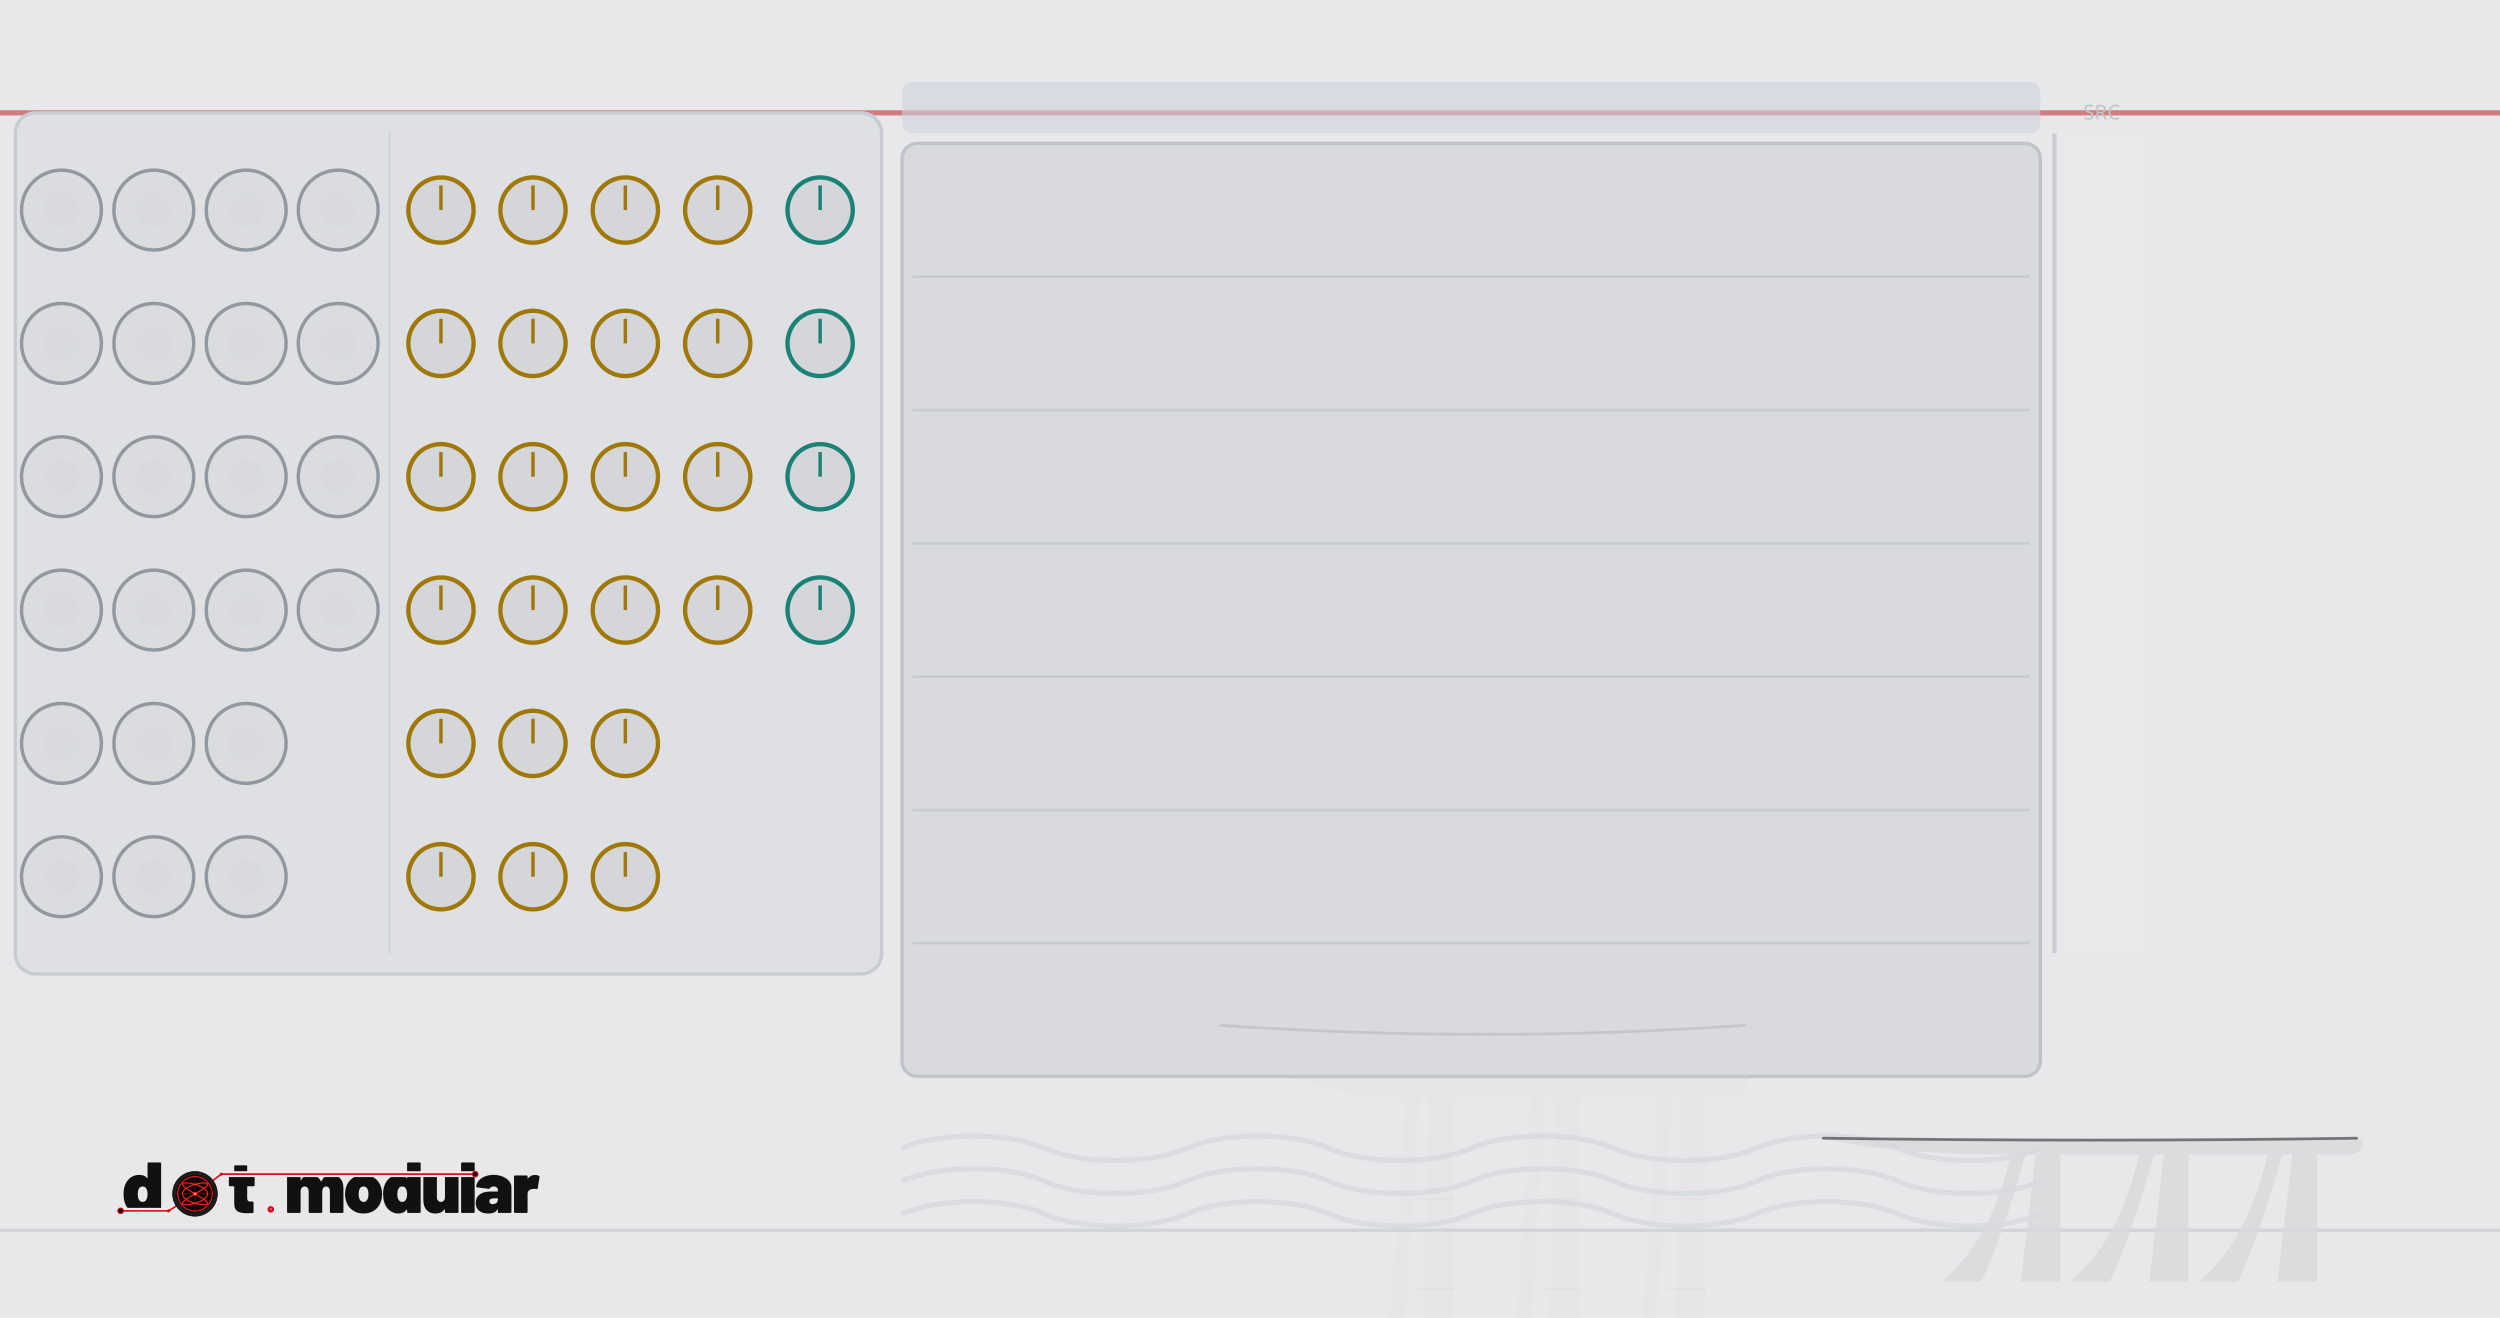
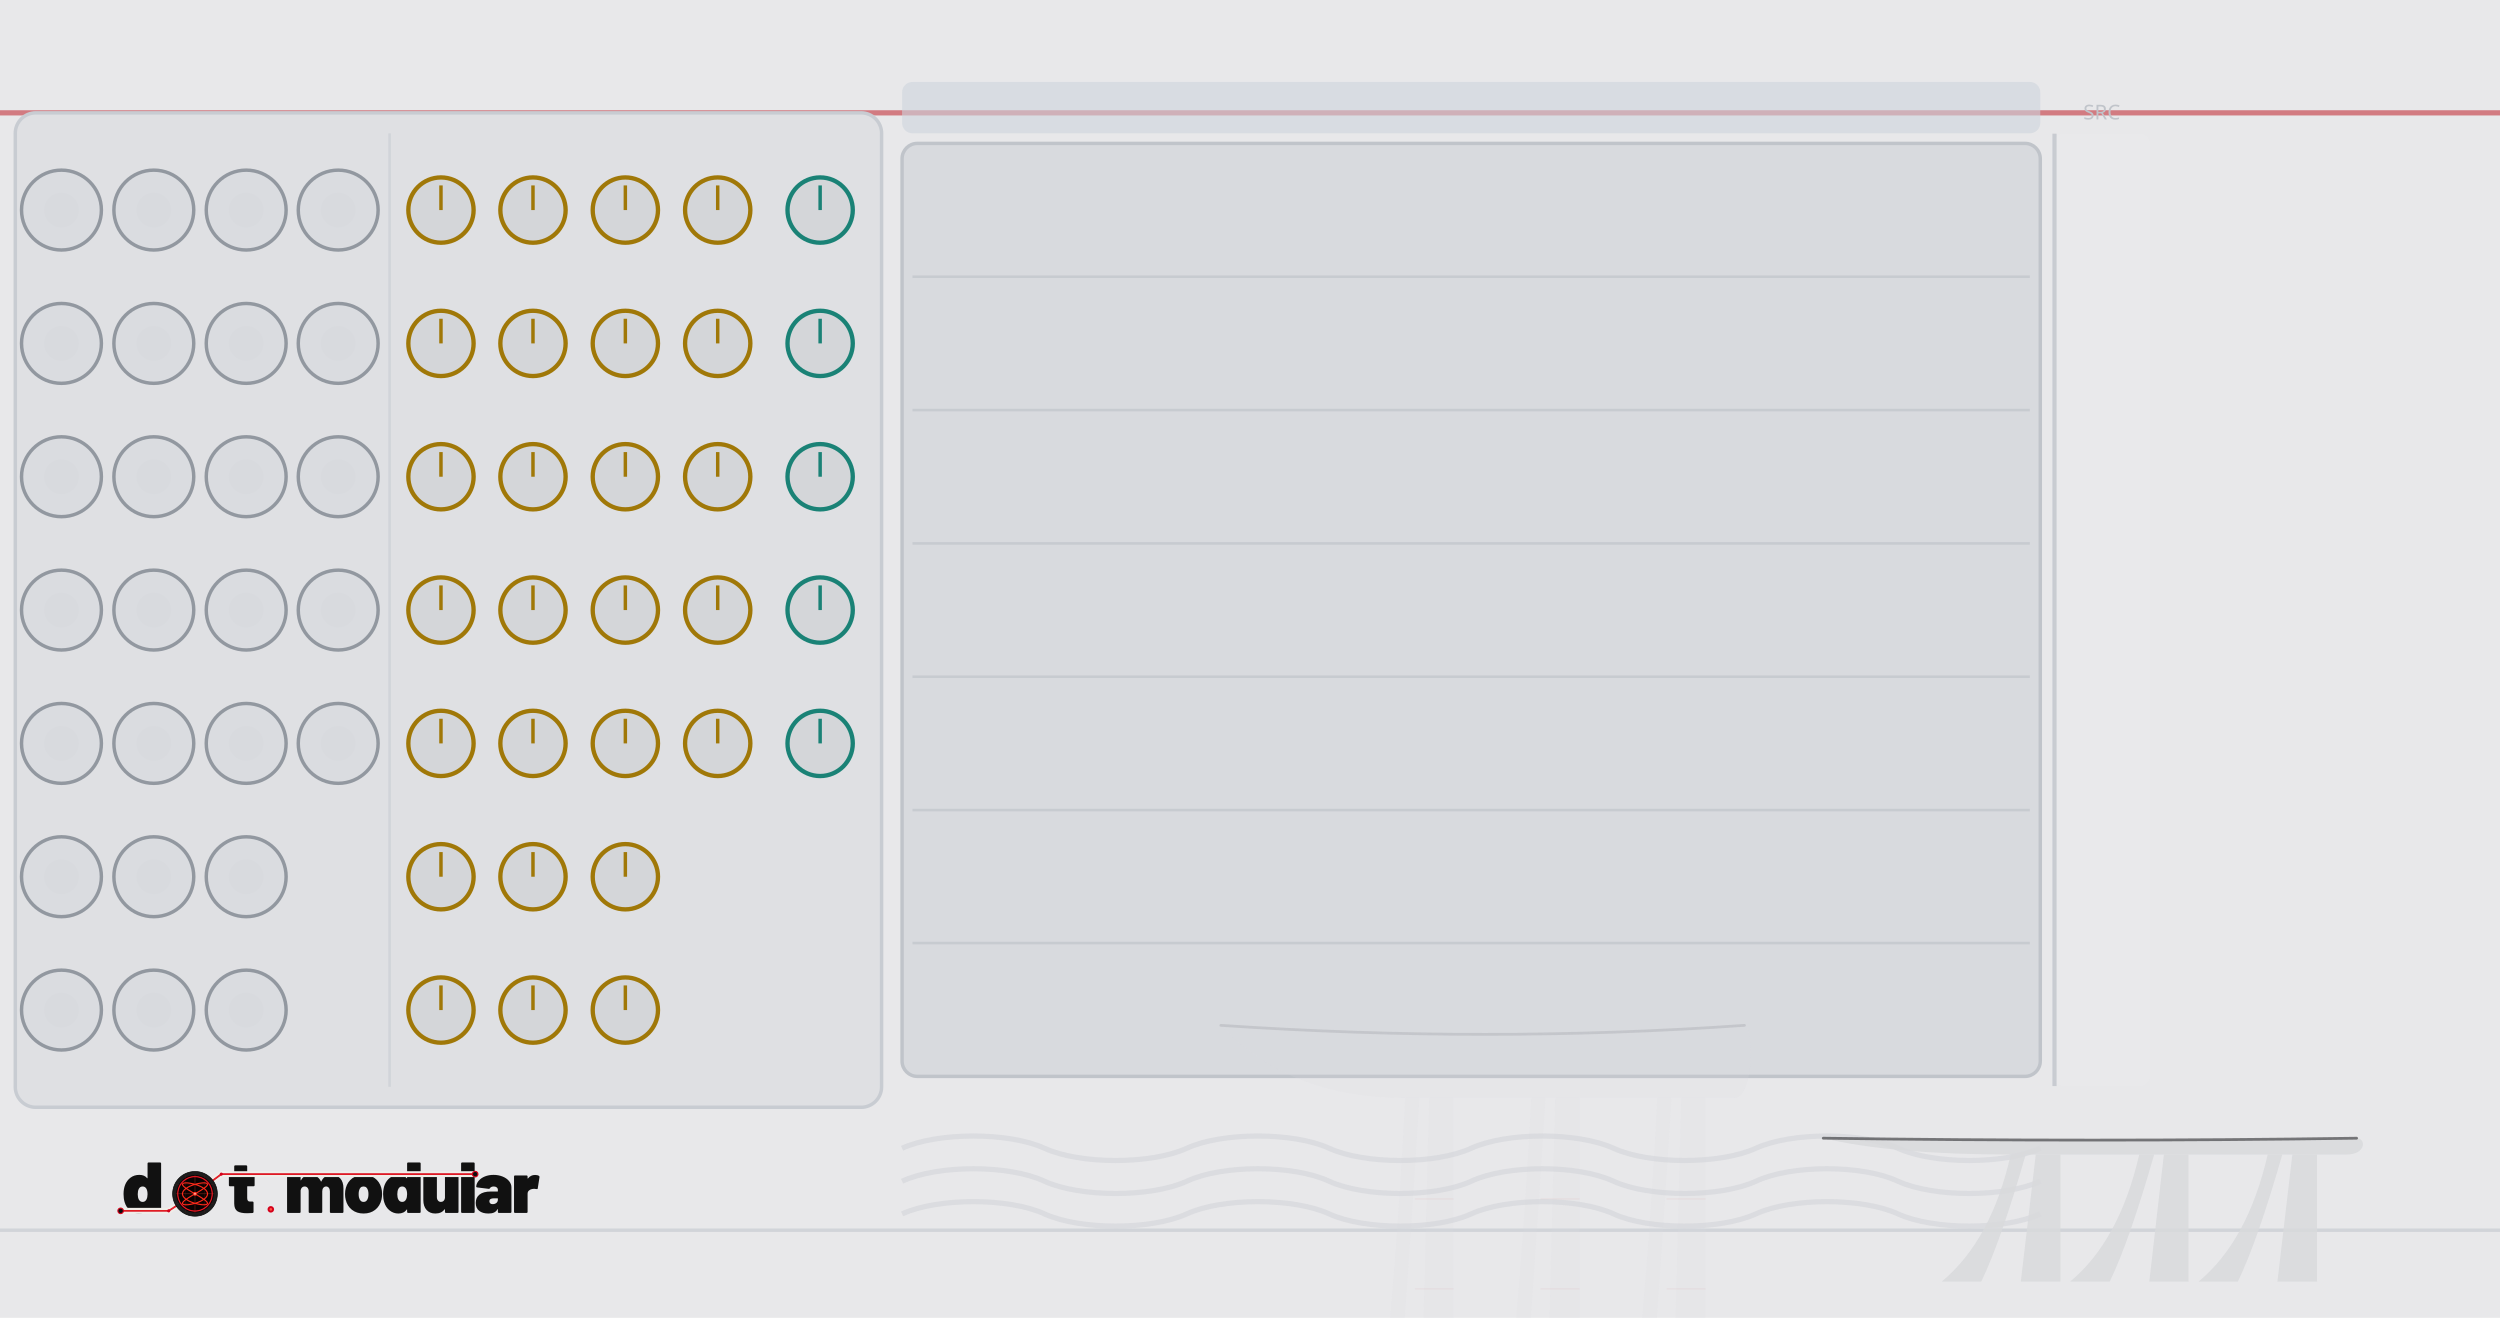
<svg xmlns="http://www.w3.org/2000/svg" width="720.0" height="379.43" viewBox="0 0 720.0 379.43">
  <g>
    <rect width="720.0" height="379.43" fill="#e8e8ea" />
    <line x1="0" y1="32.5" x2="720.0" y2="32.5" stroke="#c0202a" stroke-width="1.5" opacity="0.55" />
    <line x1="0" y1="354.3" x2="720.0" y2="354.3" stroke="#c8ccd2" stroke-width="1" opacity="0.7" />
    <rect x="259.8" y="23.6" width="327.8" height="14.8" rx="3.0" fill="#cdd4dc" opacity="0.6" />
    <rect x="259.8" y="41.3" width="327.8" height="268.7" rx="4.4" fill="#d8dade" stroke="#c0c4ca" stroke-width="1" />
    <path d="M 385.1 478.0 Q 399.1 425.8 404.7 316.2 L 408.8 316.2 Q 401.9 425.8 396.3 478.0 Z" fill="#d8d9dc" fill-opacity="0.16" />
    <path d="M 421.4 478.0 Q 435.4 425.8 441.0 316.2 L 445.1 316.2 Q 438.2 425.8 432.6 478.0 Z" fill="#d8d9dc" fill-opacity="0.16" />
    <path d="M 457.7 478.0 Q 471.7 425.8 477.3 316.2 L 481.4 316.2 Q 474.5 425.8 468.9 478.0 Z" fill="#d8d9dc" fill-opacity="0.16" />
    <polygon points="407.5,478.0 411.6,316.2 418.6,316.2 418.6,478.0" fill="#d8d9dc" fill-opacity="0.16" />
    <polygon points="443.7,478.0 447.9,316.2 454.9,316.2 454.9,478.0" fill="#d8d9dc" fill-opacity="0.16" />
    <polygon points="480.0,478.0 484.2,316.2 491.2,316.2 491.2,478.0" fill="#d8d9dc" fill-opacity="0.16" />
    <line x1="407.5" y1="345.3" x2="418.6" y2="345.3" stroke="#c0202a" stroke-width="0.4" stroke-opacity="0.048" />
    <line x1="407.5" y1="371.2" x2="418.6" y2="371.2" stroke="#c0202a" stroke-width="0.4" stroke-opacity="0.048" />
    <line x1="407.5" y1="397.1" x2="418.6" y2="397.1" stroke="#c0202a" stroke-width="0.4" stroke-opacity="0.048" />
    <line x1="407.5" y1="423.0" x2="418.6" y2="423.0" stroke="#c0202a" stroke-width="0.4" stroke-opacity="0.048" />
    <line x1="407.5" y1="448.9" x2="418.6" y2="448.9" stroke="#c0202a" stroke-width="0.4" stroke-opacity="0.048" />
    <line x1="443.7" y1="345.3" x2="454.9" y2="345.3" stroke="#c0202a" stroke-width="0.4" stroke-opacity="0.048" />
    <line x1="443.7" y1="371.2" x2="454.9" y2="371.2" stroke="#c0202a" stroke-width="0.4" stroke-opacity="0.048" />
    <line x1="443.7" y1="397.1" x2="454.9" y2="397.1" stroke="#c0202a" stroke-width="0.4" stroke-opacity="0.048" />
    <line x1="443.7" y1="423.0" x2="454.9" y2="423.0" stroke="#c0202a" stroke-width="0.4" stroke-opacity="0.048" />
    <line x1="443.7" y1="448.9" x2="454.9" y2="448.9" stroke="#c0202a" stroke-width="0.4" stroke-opacity="0.048" />
    <line x1="480.0" y1="345.3" x2="491.2" y2="345.3" stroke="#c0202a" stroke-width="0.4" stroke-opacity="0.048" />
    <line x1="480.0" y1="371.2" x2="491.2" y2="371.2" stroke="#c0202a" stroke-width="0.4" stroke-opacity="0.048" />
    <line x1="480.0" y1="397.1" x2="491.2" y2="397.1" stroke="#c0202a" stroke-width="0.4" stroke-opacity="0.048" />
    <line x1="480.0" y1="423.0" x2="491.2" y2="423.0" stroke="#c0202a" stroke-width="0.4" stroke-opacity="0.048" />
    <line x1="480.0" y1="448.9" x2="491.2" y2="448.9" stroke="#c0202a" stroke-width="0.4" stroke-opacity="0.048" />
    <path d="M 351.6 295.3 Q 428.4 300.5 502.4 295.3 C 505.2 295.3 505.2 316.2 499.6 316.2 L 404.7 316.2 Q 371.2 316.2 351.6 295.3 Z" fill="#d8d9dc" fill-opacity="0.16" />
    <path d="M 351.6 295.3 Q 428.4 300.5 502.4 295.3" fill="none" stroke="#2a2a2e" stroke-width="0.8" stroke-opacity="0.112" stroke-linecap="round" />
    <line x1="365.6" y1="478.0" x2="346.0" y2="420.6" stroke="#2a2a2e" stroke-width="0.5" stroke-opacity="0.072" stroke-linecap="round" />
    <line x1="365.6" y1="478.0" x2="354.4" y2="404.9" stroke="#2a2a2e" stroke-width="0.5" stroke-opacity="0.072" stroke-linecap="round" />
    <line x1="365.6" y1="478.0" x2="365.6" y2="394.5" stroke="#2a2a2e" stroke-width="0.5" stroke-opacity="0.072" stroke-linecap="round" />
    <line x1="365.6" y1="478.0" x2="376.7" y2="410.1" stroke="#2a2a2e" stroke-width="0.5" stroke-opacity="0.072" stroke-linecap="round" />
    <line x1="365.6" y1="478.0" x2="385.1" y2="425.8" stroke="#2a2a2e" stroke-width="0.5" stroke-opacity="0.072" stroke-linecap="round" />
    <line x1="262.8" y1="79.7" x2="584.6" y2="79.7" stroke="#c0c4ca" stroke-width="0.75" opacity="0.7" />
    <line x1="262.8" y1="118.1" x2="584.6" y2="118.1" stroke="#c0c4ca" stroke-width="0.75" opacity="0.7" />
    <line x1="262.8" y1="156.5" x2="584.6" y2="156.5" stroke="#c0c4ca" stroke-width="0.75" opacity="0.7" />
    <line x1="262.8" y1="194.9" x2="584.6" y2="194.9" stroke="#c0c4ca" stroke-width="0.75" opacity="0.7" />
    <line x1="262.8" y1="233.3" x2="584.6" y2="233.3" stroke="#c0c4ca" stroke-width="0.75" opacity="0.7" />
    <line x1="262.8" y1="271.6" x2="584.6" y2="271.6" stroke="#c0c4ca" stroke-width="0.75" opacity="0.7" />
-     <rect x="591.5" y="38.5" width="27.7" height="235.9" rx="3.0" fill="#ffffff" fill-opacity="0.05" />
-     <line x1="591.7" y1="38.5" x2="591.7" y2="274.5" stroke="#c0c4ca" stroke-width="1.2" opacity="0.8" />
+     <rect x="591.5" y="38.5" width="27.7" height="274.3" rx="3.0" fill="#ffffff" fill-opacity="0.05" />
+     <line x1="591.7" y1="38.5" x2="591.7" y2="312.8" stroke="#c0c4ca" stroke-width="1.2" opacity="0.8" />
    <text x="605.3" y="34.4" font-family="sans-serif" font-size="5.9" fill="#c0c4ca" text-anchor="middle">SRC</text>
    <path d="M 259.8 330.7 C 270.1 326.0 290.6 326.0 300.8 330.7 C 311.1 335.4 331.5 335.4 341.8 330.7 C 352.0 326.0 372.5 326.0 382.8 330.7 C 393.0 335.4 413.5 335.4 423.7 330.7 C 434.0 326.0 454.4 326.0 464.7 330.7 C 474.9 335.4 495.4 335.4 505.7 330.7 C 515.9 326.0 536.4 326.0 546.6 330.7 C 556.9 335.4 577.4 335.4 587.6 330.7 " fill="none" stroke="#d2d4d8" stroke-width="1.5" stroke-opacity="0.6" />
    <path d="M 259.8 340.2 C 270.1 335.4 290.6 335.4 300.8 340.2 C 311.1 344.9 331.5 344.9 341.8 340.2 C 352.0 335.4 372.5 335.4 382.8 340.2 C 393.0 344.9 413.5 344.9 423.7 340.2 C 434.0 335.4 454.4 335.4 464.7 340.2 C 474.9 344.9 495.4 344.9 505.7 340.2 C 515.9 335.4 536.4 335.4 546.6 340.2 C 556.9 344.9 577.4 344.9 587.6 340.2 " fill="none" stroke="#d2d4d8" stroke-width="1.5" stroke-opacity="0.6" />
    <path d="M 259.8 349.6 C 270.1 344.9 290.6 344.9 300.8 349.6 C 311.1 354.3 331.5 354.3 341.8 349.6 C 352.0 344.9 372.5 344.9 382.8 349.6 C 393.0 354.3 413.5 354.3 423.7 349.6 C 434.0 344.9 454.4 344.9 464.7 349.6 C 474.9 354.3 495.4 354.3 505.7 349.6 C 515.9 344.9 536.4 344.9 546.6 349.6 C 556.9 354.3 577.4 354.3 587.6 349.6 " fill="none" stroke="#d2d4d8" stroke-width="1.5" stroke-opacity="0.6" />
    <path d="M 559.2 369.1 Q 573.5 357.3 579.1 332.5 L 583.4 332.5 Q 576.3 357.3 570.6 369.1 Z" fill="#d8d9dc" fill-opacity="0.85" />
    <path d="M 596.2 369.1 Q 610.4 357.3 616.1 332.5 L 620.4 332.5 Q 613.3 357.3 607.6 369.1 Z" fill="#d8d9dc" fill-opacity="0.85" />
    <path d="M 633.2 369.1 Q 647.4 357.3 653.1 332.5 L 657.3 332.5 Q 650.2 357.3 644.5 369.1 Z" fill="#d8d9dc" fill-opacity="0.85" />
    <polygon points="582.0,369.1 586.3,332.5 593.4,332.5 593.4,369.1" fill="#d8d9dc" fill-opacity="0.85" />
    <polygon points="619.0,369.1 623.2,332.5 630.3,332.5 630.3,369.1" fill="#d8d9dc" fill-opacity="0.85" />
    <polygon points="655.9,369.1 660.2,332.5 667.3,332.5 667.3,369.1" fill="#d8d9dc" fill-opacity="0.85" />
    <path d="M 525.1 327.8 Q 603.3 328.9 678.7 327.8 C 681.5 327.8 681.5 332.5 675.8 332.5 L 579.1 332.5 Q 545.0 332.5 525.1 327.8 Z" fill="#d8d9dc" fill-opacity="0.85" />
    <path d="M 525.1 327.8 Q 603.3 328.9 678.7 327.8" fill="none" stroke="#2a2a2e" stroke-width="0.8" stroke-opacity="0.595" stroke-linecap="round" />
-     <rect x="4.4" y="32.5" width="249.5" height="248.0" rx="5.9" fill="#dfe0e3" stroke="#c8ccd2" stroke-width="1" />
-     <line x1="112.2" y1="38.4" x2="112.2" y2="274.6" stroke="#c8ccd2" stroke-width="0.75" opacity="0.6" />
+     <rect x="4.4" y="32.5" width="249.5" height="286.4" rx="5.9" fill="#dfe0e3" stroke="#c8ccd2" stroke-width="1" />
+     <line x1="112.2" y1="38.4" x2="112.2" y2="313.0" stroke="#c8ccd2" stroke-width="0.75" opacity="0.6" />
  </g>
  <g>
    <g transform="translate(32.48,333.66) scale(0.18877) translate(-26.00,-65.00)">
      <g transform="translate(40.00,148.00) scale(0.11,-0.11)">
        <path d="M370 700H528Q535 700 539.0 696.0Q543 692 543 685V15Q543 8 539.0 4.0Q535 0 528 0H370Q363 0 359.0 4.0Q355 8 355 15V45Q355 48 353.0 49.0Q351 50 349 47Q312 -8 233 -8Q166 -8 112.5 34.5Q59 77 37 150Q22 200 22 262Q22 334 44 390Q68 451 119.0 489.5Q170 528 241 528Q314 528 349 482Q351 480 353.0 480.5Q355 481 355 484V685Q355 692 359.0 696.0Q363 700 370 700ZM355 259Q355 307 339 336Q321 367 287 367Q251 367 234 334Q219 306 219 259Q219 214 234 186Q252 153 287 153Q322 153 340 187Q355 216 355 259Z" fill="#111111" />
      </g>
      <g transform="translate(201.37,148.00) scale(0.11,-0.11)">
        <path d="M358 370H275Q270 370 270 365V208Q270 158 306 158H343Q350 158 354.0 154.0Q358 150 358 143V15Q358 1 343 -1Q304 -4 268 -4Q177 -4 134.0 24.0Q91 52 90 130V365Q90 370 85 370H31Q24 370 20.0 374.0Q16 378 16 385V505Q16 512 20.0 516.0Q24 520 31 520H85Q90 520 90 525V645Q90 652 94.0 656.0Q98 660 105 660H255Q262 660 266.0 656.0Q270 652 270 645V525Q270 520 275 520H358Q365 520 369.0 516.0Q373 512 373 505V385Q373 378 369.0 374.0Q365 370 358 370Z" fill="#111111" />
      </g>
      <g transform="translate(288.27,148.00) scale(0.11,-0.11)">
        <path d="M815 341V15Q815 8 811.0 4.0Q807 0 800 0H642Q635 0 631.0 4.0Q627 8 627 15V300Q627 330 612.5 348.5Q598 367 575 367Q551 367 536.0 348.5Q521 330 521 300V15Q521 8 517.0 4.0Q513 0 506 0H348Q341 0 337.0 4.0Q333 8 333 15V300Q333 330 317.5 348.5Q302 367 277 367Q255 367 240.5 353.5Q226 340 222 317Q221 315 221 311V15Q221 8 217.0 4.0Q213 0 206 0H48Q41 0 37.0 4.0Q33 8 33 15V505Q33 512 37.0 516.0Q41 520 48 520H206Q213 520 217.0 516.0Q221 512 221 505V455Q221 451 223.0 451.0Q225 451 227 454Q265 528 355 528Q406 528 444.5 504.5Q483 481 503 437Q506 432 509 438Q529 483 564.5 505.5Q600 528 648 528Q727 528 771.0 479.0Q815 430 815 341Z" fill="#111111" />
      </g>
      <g transform="translate(377.92,148.00) scale(0.11,-0.11)">
        <path d="M32 181Q22 217 22 261Q22 310 34 350Q58 433 122.5 480.5Q187 528 280 528Q373 528 436.5 480.5Q500 433 524 352Q536 310 536 263Q536 225 528 187Q507 97 441.5 44.5Q376 -8 279 -8Q184 -8 118.5 43.0Q53 94 32 181ZM343 217Q347 236 347 262Q347 285 342 308Q327 367 279 367Q229 367 216 308Q211 291 211 262Q211 236 215 217Q230 153 279 153Q305 153 321.0 170.5Q337 188 343 217Z" fill="#111111" />
      </g>
      <g transform="translate(436.00,148.00) scale(0.11,-0.11)">
        <path d="M370 700H528Q535 700 539.0 696.0Q543 692 543 685V15Q543 8 539.0 4.0Q535 0 528 0H370Q363 0 359.0 4.0Q355 8 355 15V45Q355 48 353.0 49.0Q351 50 349 47Q312 -8 233 -8Q166 -8 112.5 34.5Q59 77 37 150Q22 200 22 262Q22 334 44 390Q68 451 119.0 489.5Q170 528 241 528Q314 528 349 482Q351 480 353.0 480.5Q355 481 355 484V685Q355 692 359.0 696.0Q363 700 370 700ZM355 259Q355 307 339 336Q321 367 287 367Q251 367 234 334Q219 306 219 259Q219 214 234 186Q252 153 287 153Q322 153 340 187Q355 216 355 259Z" fill="#111111" />
      </g>
      <g transform="translate(496.39,148.00) scale(0.11,-0.11)">
        <path d="M346 520H504Q511 520 515.0 516.0Q519 512 519 505V15Q519 8 515.0 4.0Q511 0 504 0H346Q339 0 335.0 4.0Q331 8 331 15V48Q331 51 329.0 52.0Q327 53 325 50Q284 -8 197 -8Q121 -8 76.0 41.5Q31 91 31 179V505Q31 512 35.0 516.0Q39 520 46 520H204Q211 520 215.0 516.0Q219 512 219 505V220Q219 190 234.5 171.5Q250 153 275 153Q297 153 311.5 166.5Q326 180 330 203Q331 205 331 209V505Q331 512 335.0 516.0Q339 520 346 520Z" fill="#111111" />
      </g>
      <g transform="translate(553.81,148.00) scale(0.11,-0.11)">
        <path d="M33 15V685Q33 692 37.0 696.0Q41 700 48 700H206Q213 700 217.0 696.0Q221 692 221 685V15Q221 8 217.0 4.0Q213 0 206 0H48Q41 0 37.0 4.0Q33 8 33 15Z" fill="#111111" />
      </g>
      <g transform="translate(578.45,148.00) scale(0.11,-0.11)">
        <path d="M507 355V15Q507 8 503.0 4.0Q499 0 492 0H334Q327 0 323.0 4.0Q319 8 319 15V50Q319 54 317.5 54.5Q316 55 314 52Q297 21 267.0 6.5Q237 -8 188 -8Q106 -8 59.0 29.5Q12 67 12 139Q12 215 65.5 256.0Q119 297 221 297H314Q319 297 319 302V320Q319 341 303.5 354.0Q288 367 262 367Q244 367 230.0 361.0Q216 355 210 345Q206 338 202.5 335.5Q199 333 193 334L32 354Q18 356 18 366Q22 411 54.0 448.0Q86 485 139.5 506.5Q193 528 259 528Q327 528 384.0 505.0Q441 482 474.0 442.0Q507 402 507 355ZM319 185V198Q319 203 314 203H264Q201 203 201 162Q201 144 212.5 133.0Q224 122 246 122Q278 122 298.5 139.0Q319 156 319 185Z" fill="#111111" />
      </g>
      <g transform="translate(634.55,148.00) scale(0.11,-0.11)">
        <path d="M379 514Q388 509 386 495L362 341Q361 333 356.5 331.0Q352 329 344 331Q326 335 312 335Q297 335 284 332Q258 327 239.5 310.5Q221 294 221 266V15Q221 8 217.0 4.0Q213 0 206 0H48Q41 0 37.0 4.0Q33 8 33 15V505Q33 512 37.0 516.0Q41 520 48 520H206Q213 520 217.0 516.0Q221 512 221 505V481Q221 478 223.0 477.0Q225 476 226 478Q264 527 325 527Q359 527 379 514Z" fill="#111111" />
      </g>
      <path d="M 38.0,144.8 L 111.3,144.8 L 151.4,118.8 L 191.6,88.8 L 578.9,88.8" fill="none" stroke="#f0ede8" stroke-width="9.0" stroke-linecap="round" stroke-linejoin="round" />
      <path d="M 38.0,144.8 L 111.3,144.8 L 151.4,118.8 L 191.6,88.8 L 578.9,88.8" fill="none" stroke="#d4001a" stroke-width="2.60" stroke-linecap="round" stroke-linejoin="round" />
      <path d="M 38.0,144.8 L 111.3,144.8 L 151.4,118.8 L 191.6,88.8 L 578.9,88.8" fill="none" stroke="#ff5533" stroke-width="0.88" stroke-linecap="round" stroke-linejoin="round" opacity="0.7" />
      <circle cx="38.0" cy="144.8" r="4.2" fill="#0d0d0d" stroke="#d4001a" stroke-width="1.76" />
      <circle cx="578.9" cy="88.8" r="4.2" fill="#0d0d0d" stroke="#d4001a" stroke-width="1.76" />
      <circle cx="111.3" cy="144.8" r="2.4" fill="#d4001a" />
      <circle cx="191.6" cy="88.8" r="2.4" fill="#d4001a" />
      <g transform="translate(151.430,118.850)">
        <circle r="34.100" fill="#1c1c1c" stroke="#000000" stroke-width="1.023" />
        <circle r="28.644" fill="#0a0202" />
        <g stroke="#a83020" stroke-width="0.682" opacity="0.9">
          <line x1="-28.644" y1="0" x2="28.644" y2="0" />
          <line x1="0" y1="-28.644" x2="0" y2="28.644" />
        </g>
        <g stroke="#7a2018" stroke-width="0.443" opacity="0.6">
          <line x1="-28.644" y1="-14.322" x2="28.644" y2="-14.322" />
          <line x1="-14.322" y1="-28.644" x2="-14.322" y2="28.644" />
          <line x1="-28.644" y1="14.322" x2="28.644" y2="14.322" />
          <line x1="14.322" y1="-28.644" x2="14.322" y2="28.644" />
        </g>
        <path d="M 19.10,0.00 L 19.01,1.05 L 18.76,2.09 L 18.34,3.13 L 17.76,4.16 L 17.01,5.16 L 16.12,6.15 L 15.09,7.11 L 13.92,8.05 L 12.63,8.95 L 11.22,9.82 L 9.72,10.65 L 8.13,11.44 L 6.47,12.18 L 4.75,12.87 L 2.99,13.52 L 1.20,14.11 L -0.60,14.64 L -2.39,15.12 L -4.17,15.54 L -5.90,15.89 L -7.58,16.18 L -9.20,16.41 L -10.73,16.58 L -12.17,16.68 L -13.50,16.71 L -14.71,16.68 L -15.79,16.58 L -16.73,16.41 L -17.53,16.18 L -18.16,15.89 L -18.64,15.54 L -18.95,15.12 L -19.09,14.64 L -19.06,14.11 L -18.86,13.52 L -18.50,12.87 L -17.97,12.18 L -17.28,11.44 L -16.44,10.65 L -15.45,9.82 L -14.32,8.95 L -13.07,8.05 L -11.70,7.11 L -10.23,6.15 L -8.67,5.16 L -7.03,4.16 L -5.33,3.13 L -3.58,2.09 L -1.80,1.05 L -0.00,0.00 L 1.80,-1.05 L 3.58,-2.09 L 5.33,-3.13 L 7.03,-4.16 L 8.67,-5.16 L 10.23,-6.15 L 11.70,-7.11 L 13.07,-8.05 L 14.32,-8.95 L 15.45,-9.82 L 16.44,-10.65 L 17.28,-11.44 L 17.97,-12.18 L 18.50,-12.87 L 18.86,-13.52 L 19.06,-14.11 L 19.09,-14.64 L 18.95,-15.12 L 18.64,-15.54 L 18.16,-15.89 L 17.53,-16.18 L 16.73,-16.41 L 15.79,-16.58 L 14.71,-16.68 L 13.50,-16.71 L 12.17,-16.68 L 10.73,-16.58 L 9.20,-16.41 L 7.58,-16.18 L 5.90,-15.89 L 4.17,-15.54 L 2.39,-15.12 L 0.60,-14.64 L -1.20,-14.11 L -2.99,-13.52 L -4.75,-12.87 L -6.47,-12.18 L -8.13,-11.44 L -9.72,-10.65 L -11.22,-9.82 L -12.63,-8.95 L -13.92,-8.05 L -15.09,-7.11 L -16.12,-6.15 L -17.01,-5.16 L -17.76,-4.16 L -18.34,-3.13 L -18.76,-2.09 L -19.01,-1.05 L -19.10,-0.00 L -19.01,1.05 L -18.76,2.09 L -18.34,3.13 L -17.76,4.16 L -17.01,5.16 L -16.12,6.15 L -15.09,7.11 L -13.92,8.05 L -12.63,8.95 L -11.22,9.82 L -9.72,10.65 L -8.13,11.44 L -6.47,12.18 L -4.75,12.87 L -2.99,13.52 L -1.20,14.11 L 0.60,14.64 L 2.39,15.12 L 4.17,15.54 L 5.90,15.89 L 7.58,16.18 L 9.20,16.41 L 10.73,16.58 L 12.17,16.68 L 13.50,16.71 L 14.71,16.68 L 15.79,16.58 L 16.73,16.41 L 17.53,16.18 L 18.16,15.89 L 18.64,15.54 L 18.95,15.12 L 19.09,14.64 L 19.06,14.11 L 18.86,13.52 L 18.50,12.87 L 17.97,12.18 L 17.28,11.44 L 16.44,10.65 L 15.45,9.82 L 14.32,8.95 L 13.07,8.05 L 11.70,7.11 L 10.23,6.15 L 8.67,5.16 L 7.03,4.16 L 5.33,3.13 L 3.58,2.09 L 1.80,1.05 L 0.00,0.00 L -1.80,-1.05 L -3.58,-2.09 L -5.33,-3.13 L -7.03,-4.16 L -8.67,-5.16 L -10.23,-6.15 L -11.70,-7.11 L -13.07,-8.05 L -14.32,-8.95 L -15.45,-9.82 L -16.44,-10.65 L -17.28,-11.44 L -17.97,-12.18 L -18.50,-12.87 L -18.86,-13.52 L -19.06,-14.11 L -19.09,-14.64 L -18.95,-15.12 L -18.64,-15.54 L -18.16,-15.89 L -17.53,-16.18 L -16.73,-16.41 L -15.79,-16.58 L -14.71,-16.68 L -13.50,-16.71 L -12.17,-16.68 L -10.73,-16.58 L -9.20,-16.41 L -7.58,-16.18 L -5.90,-15.89 L -4.17,-15.54 L -2.39,-15.12 L -0.60,-14.64 L 1.20,-14.11 L 2.99,-13.52 L 4.75,-12.87 L 6.47,-12.18 L 8.13,-11.44 L 9.72,-10.65 L 11.22,-9.82 L 12.63,-8.95 L 13.92,-8.05 L 15.09,-7.11 L 16.12,-6.15 L 17.01,-5.16 L 17.76,-4.16 L 18.34,-3.13 L 18.76,-2.09 L 19.01,-1.05 L 19.10,-0.00 Z" fill="none" stroke="#ff2a1a" stroke-width="1.705" stroke-linejoin="round" />
        <circle r="26.257" fill="none" stroke="#d4001a" stroke-width="1.876" />
        <circle r="26.257" fill="none" stroke="#ff5533" stroke-width="0.614" opacity="0.7" />
        <circle r="2.899" fill="#ff3322" />
        <circle r="1.364" fill="#ffccbb" />
      </g>
      <circle cx="267.1" cy="142.5" r="5.0" fill="#d4001a" />
      <circle cx="267.1" cy="142.5" r="2.0" fill="#ff5544" />
    </g>
  </g>
  <g>
    <circle cx="17.7" cy="60.5" r="11.5" fill="#dadce0" stroke="#9298a0" stroke-width="1" />
    <circle cx="17.7" cy="60.5" r="5.0" fill="#d8dade" />
    <circle cx="44.3" cy="60.5" r="11.5" fill="#dadce0" stroke="#9298a0" stroke-width="1" />
    <circle cx="44.3" cy="60.5" r="5.0" fill="#d8dade" />
    <circle cx="70.9" cy="60.5" r="11.5" fill="#dadce0" stroke="#9298a0" stroke-width="1" />
    <circle cx="70.9" cy="60.5" r="5.0" fill="#d8dade" />
    <circle cx="97.4" cy="60.5" r="11.5" fill="#dadce0" stroke="#9298a0" stroke-width="1" />
    <circle cx="97.4" cy="60.5" r="5.0" fill="#d8dade" />
    <circle cx="127.0" cy="60.5" r="9.4" fill="#d4d6d9" stroke="#a07808" stroke-width="1.25" />
    <line x1="127.0" y1="60.5" x2="127.0" y2="53.4" stroke="#a07808" stroke-width="1" />
    <circle cx="153.5" cy="60.5" r="9.4" fill="#d4d6d9" stroke="#a07808" stroke-width="1.25" />
    <line x1="153.5" y1="60.5" x2="153.5" y2="53.4" stroke="#a07808" stroke-width="1" />
    <circle cx="180.1" cy="60.5" r="9.4" fill="#d4d6d9" stroke="#a07808" stroke-width="1.25" />
    <line x1="180.1" y1="60.5" x2="180.1" y2="53.4" stroke="#a07808" stroke-width="1" />
    <circle cx="206.7" cy="60.5" r="9.4" fill="#d4d6d9" stroke="#a07808" stroke-width="1.25" />
    <line x1="206.7" y1="60.5" x2="206.7" y2="53.4" stroke="#a07808" stroke-width="1" />
    <circle cx="236.2" cy="60.5" r="9.4" fill="#d4d6d9" stroke="#1a8276" stroke-width="1.25" />
    <line x1="236.2" y1="60.5" x2="236.2" y2="53.4" stroke="#1a8276" stroke-width="1" />
    <circle cx="17.7" cy="98.9" r="11.5" fill="#dadce0" stroke="#9298a0" stroke-width="1" />
    <circle cx="17.7" cy="98.9" r="5.0" fill="#d8dade" />
    <circle cx="44.3" cy="98.9" r="11.5" fill="#dadce0" stroke="#9298a0" stroke-width="1" />
    <circle cx="44.3" cy="98.9" r="5.0" fill="#d8dade" />
    <circle cx="70.9" cy="98.9" r="11.5" fill="#dadce0" stroke="#9298a0" stroke-width="1" />
    <circle cx="70.9" cy="98.9" r="5.0" fill="#d8dade" />
    <circle cx="97.4" cy="98.9" r="11.5" fill="#dadce0" stroke="#9298a0" stroke-width="1" />
    <circle cx="97.4" cy="98.9" r="5.0" fill="#d8dade" />
    <circle cx="127.0" cy="98.9" r="9.4" fill="#d4d6d9" stroke="#a07808" stroke-width="1.25" />
    <line x1="127.0" y1="98.9" x2="127.0" y2="91.8" stroke="#a07808" stroke-width="1" />
    <circle cx="153.5" cy="98.9" r="9.4" fill="#d4d6d9" stroke="#a07808" stroke-width="1.25" />
    <line x1="153.5" y1="98.9" x2="153.5" y2="91.8" stroke="#a07808" stroke-width="1" />
    <circle cx="180.1" cy="98.9" r="9.4" fill="#d4d6d9" stroke="#a07808" stroke-width="1.25" />
    <line x1="180.1" y1="98.9" x2="180.1" y2="91.8" stroke="#a07808" stroke-width="1" />
    <circle cx="206.7" cy="98.9" r="9.4" fill="#d4d6d9" stroke="#a07808" stroke-width="1.25" />
    <line x1="206.7" y1="98.9" x2="206.7" y2="91.8" stroke="#a07808" stroke-width="1" />
    <circle cx="236.2" cy="98.9" r="9.4" fill="#d4d6d9" stroke="#1a8276" stroke-width="1.25" />
    <line x1="236.2" y1="98.9" x2="236.2" y2="91.8" stroke="#1a8276" stroke-width="1" />
    <circle cx="17.7" cy="137.3" r="11.5" fill="#dadce0" stroke="#9298a0" stroke-width="1" />
    <circle cx="17.7" cy="137.3" r="5.0" fill="#d8dade" />
    <circle cx="44.3" cy="137.3" r="11.5" fill="#dadce0" stroke="#9298a0" stroke-width="1" />
    <circle cx="44.3" cy="137.3" r="5.0" fill="#d8dade" />
    <circle cx="70.9" cy="137.3" r="11.5" fill="#dadce0" stroke="#9298a0" stroke-width="1" />
    <circle cx="70.9" cy="137.3" r="5.0" fill="#d8dade" />
    <circle cx="97.4" cy="137.3" r="11.5" fill="#dadce0" stroke="#9298a0" stroke-width="1" />
    <circle cx="97.4" cy="137.3" r="5.0" fill="#d8dade" />
    <circle cx="127.0" cy="137.3" r="9.4" fill="#d4d6d9" stroke="#a07808" stroke-width="1.25" />
    <line x1="127.0" y1="137.3" x2="127.0" y2="130.2" stroke="#a07808" stroke-width="1" />
    <circle cx="153.5" cy="137.3" r="9.4" fill="#d4d6d9" stroke="#a07808" stroke-width="1.25" />
    <line x1="153.5" y1="137.3" x2="153.5" y2="130.2" stroke="#a07808" stroke-width="1" />
    <circle cx="180.1" cy="137.3" r="9.4" fill="#d4d6d9" stroke="#a07808" stroke-width="1.25" />
    <line x1="180.1" y1="137.3" x2="180.1" y2="130.2" stroke="#a07808" stroke-width="1" />
    <circle cx="206.7" cy="137.3" r="9.4" fill="#d4d6d9" stroke="#a07808" stroke-width="1.25" />
    <line x1="206.7" y1="137.3" x2="206.7" y2="130.2" stroke="#a07808" stroke-width="1" />
    <circle cx="236.2" cy="137.3" r="9.4" fill="#d4d6d9" stroke="#1a8276" stroke-width="1.25" />
    <line x1="236.2" y1="137.3" x2="236.2" y2="130.2" stroke="#1a8276" stroke-width="1" />
    <circle cx="17.7" cy="175.7" r="11.5" fill="#dadce0" stroke="#9298a0" stroke-width="1" />
    <circle cx="17.7" cy="175.7" r="5.0" fill="#d8dade" />
    <circle cx="44.3" cy="175.7" r="11.5" fill="#dadce0" stroke="#9298a0" stroke-width="1" />
    <circle cx="44.3" cy="175.7" r="5.0" fill="#d8dade" />
    <circle cx="70.9" cy="175.7" r="11.5" fill="#dadce0" stroke="#9298a0" stroke-width="1" />
    <circle cx="70.9" cy="175.7" r="5.0" fill="#d8dade" />
    <circle cx="97.4" cy="175.7" r="11.5" fill="#dadce0" stroke="#9298a0" stroke-width="1" />
    <circle cx="97.4" cy="175.7" r="5.0" fill="#d8dade" />
    <circle cx="127.0" cy="175.7" r="9.4" fill="#d4d6d9" stroke="#a07808" stroke-width="1.25" />
    <line x1="127.0" y1="175.7" x2="127.0" y2="168.6" stroke="#a07808" stroke-width="1" />
    <circle cx="153.5" cy="175.7" r="9.4" fill="#d4d6d9" stroke="#a07808" stroke-width="1.25" />
    <line x1="153.5" y1="175.7" x2="153.5" y2="168.6" stroke="#a07808" stroke-width="1" />
    <circle cx="180.1" cy="175.7" r="9.4" fill="#d4d6d9" stroke="#a07808" stroke-width="1.25" />
    <line x1="180.1" y1="175.7" x2="180.1" y2="168.6" stroke="#a07808" stroke-width="1" />
    <circle cx="206.7" cy="175.7" r="9.4" fill="#d4d6d9" stroke="#a07808" stroke-width="1.25" />
    <line x1="206.7" y1="175.7" x2="206.7" y2="168.6" stroke="#a07808" stroke-width="1" />
    <circle cx="236.2" cy="175.7" r="9.4" fill="#d4d6d9" stroke="#1a8276" stroke-width="1.25" />
    <line x1="236.2" y1="175.7" x2="236.2" y2="168.6" stroke="#1a8276" stroke-width="1" />
    <circle cx="17.7" cy="214.1" r="11.5" fill="#dadce0" stroke="#9298a0" stroke-width="1" />
    <circle cx="17.7" cy="214.1" r="5.0" fill="#d8dade" />
    <circle cx="44.3" cy="214.1" r="11.5" fill="#dadce0" stroke="#9298a0" stroke-width="1" />
    <circle cx="44.3" cy="214.1" r="5.0" fill="#d8dade" />
    <circle cx="70.9" cy="214.1" r="11.5" fill="#dadce0" stroke="#9298a0" stroke-width="1" />
    <circle cx="70.9" cy="214.1" r="5.0" fill="#d8dade" />
+     <circle cx="97.4" cy="214.1" r="11.5" fill="#dadce0" stroke="#9298a0" stroke-width="1" />
+     <circle cx="97.4" cy="214.1" r="5.0" fill="#d8dade" />
    <circle cx="127.0" cy="214.1" r="9.4" fill="#d4d6d9" stroke="#a07808" stroke-width="1.25" />
    <line x1="127.0" y1="214.1" x2="127.0" y2="207.0" stroke="#a07808" stroke-width="1" />
    <circle cx="153.5" cy="214.1" r="9.4" fill="#d4d6d9" stroke="#a07808" stroke-width="1.25" />
    <line x1="153.5" y1="214.1" x2="153.5" y2="207.0" stroke="#a07808" stroke-width="1" />
    <circle cx="180.1" cy="214.1" r="9.4" fill="#d4d6d9" stroke="#a07808" stroke-width="1.25" />
    <line x1="180.1" y1="214.1" x2="180.1" y2="207.0" stroke="#a07808" stroke-width="1" />
+     <circle cx="206.7" cy="214.1" r="9.4" fill="#d4d6d9" stroke="#a07808" stroke-width="1.25" />
+     <line x1="206.7" y1="214.1" x2="206.7" y2="207.0" stroke="#a07808" stroke-width="1" />
+     <circle cx="236.2" cy="214.1" r="9.4" fill="#d4d6d9" stroke="#1a8276" stroke-width="1.25" />
+     <line x1="236.2" y1="214.1" x2="236.2" y2="207.0" stroke="#1a8276" stroke-width="1" />
    <circle cx="17.7" cy="252.5" r="11.5" fill="#dadce0" stroke="#9298a0" stroke-width="1" />
    <circle cx="17.7" cy="252.5" r="5.0" fill="#d8dade" />
    <circle cx="44.3" cy="252.5" r="11.5" fill="#dadce0" stroke="#9298a0" stroke-width="1" />
    <circle cx="44.3" cy="252.5" r="5.0" fill="#d8dade" />
    <circle cx="70.9" cy="252.5" r="11.5" fill="#dadce0" stroke="#9298a0" stroke-width="1" />
    <circle cx="70.9" cy="252.5" r="5.0" fill="#d8dade" />
    <circle cx="127.0" cy="252.5" r="9.4" fill="#d4d6d9" stroke="#a07808" stroke-width="1.25" />
    <line x1="127.0" y1="252.5" x2="127.0" y2="245.4" stroke="#a07808" stroke-width="1" />
    <circle cx="153.5" cy="252.5" r="9.4" fill="#d4d6d9" stroke="#a07808" stroke-width="1.25" />
    <line x1="153.5" y1="252.5" x2="153.5" y2="245.4" stroke="#a07808" stroke-width="1" />
    <circle cx="180.1" cy="252.5" r="9.4" fill="#d4d6d9" stroke="#a07808" stroke-width="1.25" />
    <line x1="180.1" y1="252.5" x2="180.1" y2="245.4" stroke="#a07808" stroke-width="1" />
+     <circle cx="17.7" cy="290.9" r="11.5" fill="#dadce0" stroke="#9298a0" stroke-width="1" />
+     <circle cx="17.7" cy="290.9" r="5.0" fill="#d8dade" />
+     <circle cx="44.3" cy="290.9" r="11.5" fill="#dadce0" stroke="#9298a0" stroke-width="1" />
+     <circle cx="44.3" cy="290.9" r="5.0" fill="#d8dade" />
+     <circle cx="70.9" cy="290.9" r="11.5" fill="#dadce0" stroke="#9298a0" stroke-width="1" />
+     <circle cx="70.9" cy="290.9" r="5.0" fill="#d8dade" />
+     <circle cx="127.0" cy="290.9" r="9.4" fill="#d4d6d9" stroke="#a07808" stroke-width="1.25" />
+     <line x1="127.0" y1="290.9" x2="127.0" y2="283.8" stroke="#a07808" stroke-width="1" />
+     <circle cx="153.5" cy="290.9" r="9.4" fill="#d4d6d9" stroke="#a07808" stroke-width="1.25" />
+     <line x1="153.5" y1="290.9" x2="153.5" y2="283.8" stroke="#a07808" stroke-width="1" />
+     <circle cx="180.1" cy="290.9" r="9.4" fill="#d4d6d9" stroke="#a07808" stroke-width="1.25" />
+     <line x1="180.1" y1="290.9" x2="180.1" y2="283.8" stroke="#a07808" stroke-width="1" />
  </g>
  <g>
-     <circle id="input_4" cx="17.72" cy="60.53" r="0.5" fill="none" stroke="none" />
-     <circle id="input_5" cx="44.29" cy="60.53" r="0.5" fill="none" stroke="none" />
-     <circle id="input_6" cx="70.87" cy="60.53" r="0.5" fill="none" stroke="none" />
-     <circle id="input_7" cx="97.44" cy="60.53" r="0.5" fill="none" stroke="none" />
-     <circle id="param_8" cx="126.97" cy="60.53" r="0.5" fill="none" stroke="none" />
-     <circle id="param_9" cx="153.54" cy="60.53" r="0.5" fill="none" stroke="none" />
-     <circle id="param_10" cx="180.12" cy="60.53" r="0.5" fill="none" stroke="none" />
-     <circle id="param_11" cx="206.69" cy="60.53" r="0.5" fill="none" stroke="none" />
+     <circle id="input_0" cx="17.72" cy="60.53" r="0.5" fill="none" stroke="none" />
+     <circle id="input_1" cx="44.29" cy="60.53" r="0.5" fill="none" stroke="none" />
+     <circle id="input_2" cx="70.87" cy="60.53" r="0.5" fill="none" stroke="none" />
+     <circle id="input_3" cx="97.44" cy="60.53" r="0.5" fill="none" stroke="none" />
+     <circle id="param_4" cx="126.97" cy="60.53" r="0.5" fill="none" stroke="none" />
+     <circle id="param_5" cx="153.54" cy="60.53" r="0.5" fill="none" stroke="none" />
+     <circle id="param_6" cx="180.12" cy="60.53" r="0.5" fill="none" stroke="none" />
+     <circle id="param_7" cx="206.69" cy="60.53" r="0.5" fill="none" stroke="none" />
    <circle id="param_1" cx="236.22" cy="60.53" r="0.5" fill="none" stroke="none" />
-     <circle id="input_8" cx="17.72" cy="98.92" r="0.5" fill="none" stroke="none" />
-     <circle id="input_9" cx="44.29" cy="98.92" r="0.5" fill="none" stroke="none" />
-     <circle id="input_10" cx="70.87" cy="98.92" r="0.5" fill="none" stroke="none" />
-     <circle id="input_11" cx="97.44" cy="98.92" r="0.5" fill="none" stroke="none" />
-     <circle id="param_12" cx="126.97" cy="98.92" r="0.5" fill="none" stroke="none" />
-     <circle id="param_13" cx="153.54" cy="98.92" r="0.5" fill="none" stroke="none" />
-     <circle id="param_14" cx="180.12" cy="98.92" r="0.5" fill="none" stroke="none" />
-     <circle id="param_15" cx="206.69" cy="98.92" r="0.5" fill="none" stroke="none" />
+     <circle id="input_4" cx="17.72" cy="98.92" r="0.5" fill="none" stroke="none" />
+     <circle id="input_5" cx="44.29" cy="98.92" r="0.5" fill="none" stroke="none" />
+     <circle id="input_6" cx="70.87" cy="98.92" r="0.5" fill="none" stroke="none" />
+     <circle id="input_7" cx="97.44" cy="98.92" r="0.5" fill="none" stroke="none" />
+     <circle id="param_8" cx="126.97" cy="98.92" r="0.5" fill="none" stroke="none" />
+     <circle id="param_9" cx="153.54" cy="98.92" r="0.5" fill="none" stroke="none" />
+     <circle id="param_10" cx="180.12" cy="98.92" r="0.5" fill="none" stroke="none" />
+     <circle id="param_11" cx="206.69" cy="98.92" r="0.5" fill="none" stroke="none" />
    <circle id="param_2" cx="236.22" cy="98.92" r="0.5" fill="none" stroke="none" />
-     <circle id="input_0" cx="17.72" cy="137.30" r="0.5" fill="none" stroke="none" />
-     <circle id="input_1" cx="44.29" cy="137.30" r="0.5" fill="none" stroke="none" />
-     <circle id="input_2" cx="70.87" cy="137.30" r="0.5" fill="none" stroke="none" />
-     <circle id="input_3" cx="97.44" cy="137.30" r="0.5" fill="none" stroke="none" />
-     <circle id="param_4" cx="126.97" cy="137.30" r="0.5" fill="none" stroke="none" />
-     <circle id="param_5" cx="153.54" cy="137.30" r="0.5" fill="none" stroke="none" />
-     <circle id="param_6" cx="180.12" cy="137.30" r="0.5" fill="none" stroke="none" />
-     <circle id="param_7" cx="206.69" cy="137.30" r="0.5" fill="none" stroke="none" />
-     <circle id="param_0" cx="236.22" cy="137.30" r="0.5" fill="none" stroke="none" />
+     <circle id="input_8" cx="17.72" cy="137.30" r="0.5" fill="none" stroke="none" />
+     <circle id="input_9" cx="44.29" cy="137.30" r="0.5" fill="none" stroke="none" />
+     <circle id="input_10" cx="70.87" cy="137.30" r="0.5" fill="none" stroke="none" />
+     <circle id="input_11" cx="97.44" cy="137.30" r="0.5" fill="none" stroke="none" />
+     <circle id="param_12" cx="126.97" cy="137.30" r="0.5" fill="none" stroke="none" />
+     <circle id="param_13" cx="153.54" cy="137.30" r="0.5" fill="none" stroke="none" />
+     <circle id="param_14" cx="180.12" cy="137.30" r="0.5" fill="none" stroke="none" />
+     <circle id="param_15" cx="206.69" cy="137.30" r="0.5" fill="none" stroke="none" />
+     <circle id="param_4" cx="236.22" cy="137.30" r="0.5" fill="none" stroke="none" />
    <circle id="input_12" cx="17.72" cy="175.69" r="0.5" fill="none" stroke="none" />
    <circle id="input_13" cx="44.29" cy="175.69" r="0.5" fill="none" stroke="none" />
    <circle id="input_14" cx="70.87" cy="175.69" r="0.5" fill="none" stroke="none" />
    <circle id="input_15" cx="97.44" cy="175.69" r="0.5" fill="none" stroke="none" />
    <circle id="param_16" cx="126.97" cy="175.69" r="0.5" fill="none" stroke="none" />
    <circle id="param_17" cx="153.54" cy="175.69" r="0.5" fill="none" stroke="none" />
    <circle id="param_18" cx="180.12" cy="175.69" r="0.5" fill="none" stroke="none" />
    <circle id="param_19" cx="206.69" cy="175.69" r="0.5" fill="none" stroke="none" />
-     <circle id="param_3" cx="236.22" cy="175.69" r="0.5" fill="none" stroke="none" />
+     <circle id="param_0" cx="236.22" cy="175.69" r="0.5" fill="none" stroke="none" />
    <circle id="input_16" cx="17.72" cy="214.07" r="0.5" fill="none" stroke="none" />
+     <circle id="input_17" cx="44.29" cy="214.07" r="0.5" fill="none" stroke="none" />
+     <circle id="input_18" cx="70.87" cy="214.07" r="0.5" fill="none" stroke="none" />
+     <circle id="input_19" cx="97.44" cy="214.07" r="0.5" fill="none" stroke="none" />
    <circle id="param_20" cx="126.97" cy="214.07" r="0.5" fill="none" stroke="none" />
-     <circle id="input_17" cx="44.29" cy="214.07" r="0.5" fill="none" stroke="none" />
    <circle id="param_21" cx="153.54" cy="214.07" r="0.5" fill="none" stroke="none" />
-     <circle id="input_18" cx="70.87" cy="214.07" r="0.5" fill="none" stroke="none" />
    <circle id="param_22" cx="180.12" cy="214.07" r="0.5" fill="none" stroke="none" />
-     <circle id="input_19" cx="17.72" cy="252.46" r="0.5" fill="none" stroke="none" />
-     <circle id="param_23" cx="126.97" cy="252.46" r="0.5" fill="none" stroke="none" />
-     <circle id="input_20" cx="44.29" cy="252.46" r="0.5" fill="none" stroke="none" />
-     <circle id="param_24" cx="153.54" cy="252.46" r="0.5" fill="none" stroke="none" />
-     <circle id="input_21" cx="70.87" cy="252.46" r="0.5" fill="none" stroke="none" />
-     <circle id="param_25" cx="180.12" cy="252.46" r="0.5" fill="none" stroke="none" />
-     <circle id="param_owner_1" cx="605.31" cy="60.53" r="0.5" fill="none" stroke="none" />
-     <circle id="param_owner_2" cx="605.31" cy="98.92" r="0.5" fill="none" stroke="none" />
-     <circle id="param_owner_0" cx="605.31" cy="137.30" r="0.5" fill="none" stroke="none" />
+     <circle id="param_23" cx="206.69" cy="214.07" r="0.5" fill="none" stroke="none" />
+     <circle id="param_3" cx="236.22" cy="214.07" r="0.5" fill="none" stroke="none" />
+     <circle id="input_20" cx="17.72" cy="252.46" r="0.5" fill="none" stroke="none" />
+     <circle id="param_20" cx="126.97" cy="252.46" r="0.5" fill="none" stroke="none" />
+     <circle id="input_21" cx="44.29" cy="252.46" r="0.5" fill="none" stroke="none" />
+     <circle id="param_21" cx="153.54" cy="252.46" r="0.5" fill="none" stroke="none" />
+     <circle id="input_22" cx="70.87" cy="252.46" r="0.5" fill="none" stroke="none" />
+     <circle id="param_22" cx="180.12" cy="252.46" r="0.5" fill="none" stroke="none" />
+     <circle id="input_23" cx="17.72" cy="290.85" r="0.5" fill="none" stroke="none" />
+     <circle id="param_23" cx="126.97" cy="290.85" r="0.5" fill="none" stroke="none" />
+     <circle id="input_24" cx="44.29" cy="290.85" r="0.5" fill="none" stroke="none" />
+     <circle id="param_24" cx="153.54" cy="290.85" r="0.5" fill="none" stroke="none" />
+     <circle id="input_25" cx="70.87" cy="290.85" r="0.5" fill="none" stroke="none" />
+     <circle id="param_25" cx="180.12" cy="290.85" r="0.5" fill="none" stroke="none" />
+     <circle id="param_owner_0" cx="605.31" cy="60.53" r="0.5" fill="none" stroke="none" />
+     <circle id="param_owner_1" cx="605.31" cy="98.92" r="0.5" fill="none" stroke="none" />
+     <circle id="param_owner_2" cx="605.31" cy="137.30" r="0.5" fill="none" stroke="none" />
    <circle id="param_owner_3" cx="605.31" cy="175.69" r="0.5" fill="none" stroke="none" />
    <circle id="param_owner_4" cx="605.31" cy="214.07" r="0.5" fill="none" stroke="none" />
    <circle id="param_owner_5" cx="605.31" cy="252.46" r="0.5" fill="none" stroke="none" />
+     <circle id="param_owner_6" cx="605.31" cy="290.85" r="0.5" fill="none" stroke="none" />
    <circle id="param_dir_0" cx="625.98" cy="60.53" r="0.5" fill="none" stroke="none" />
    <circle id="param_dir_1" cx="625.98" cy="98.92" r="0.5" fill="none" stroke="none" />
    <circle id="param_dir_2" cx="625.98" cy="137.30" r="0.5" fill="none" stroke="none" />
    <circle id="param_dir_3" cx="625.98" cy="175.69" r="0.5" fill="none" stroke="none" />
    <circle id="param_dir_4" cx="625.98" cy="214.07" r="0.5" fill="none" stroke="none" />
    <circle id="param_dir_5" cx="625.98" cy="252.46" r="0.5" fill="none" stroke="none" />
+     <circle id="param_dir_6" cx="625.98" cy="290.85" r="0.5" fill="none" stroke="none" />
    <circle id="input_dir_mod_0" cx="673.23" cy="60.53" r="0.5" fill="none" stroke="none" />
+     <circle id="input_deleg_mod_0" cx="649.61" cy="60.53" r="0.5" fill="none" stroke="none" />
    <circle id="input_dir_mod_1" cx="673.23" cy="98.92" r="0.5" fill="none" stroke="none" />
+     <circle id="input_deleg_mod_1" cx="649.61" cy="98.92" r="0.5" fill="none" stroke="none" />
    <circle id="input_dir_mod_2" cx="673.23" cy="137.30" r="0.5" fill="none" stroke="none" />
+     <circle id="input_deleg_mod_2" cx="649.61" cy="137.30" r="0.5" fill="none" stroke="none" />
    <circle id="input_dir_mod_3" cx="673.23" cy="175.69" r="0.5" fill="none" stroke="none" />
+     <circle id="input_deleg_mod_3" cx="649.61" cy="175.69" r="0.5" fill="none" stroke="none" />
    <circle id="input_dir_mod_4" cx="673.23" cy="214.07" r="0.5" fill="none" stroke="none" />
+     <circle id="input_deleg_mod_4" cx="649.61" cy="214.07" r="0.5" fill="none" stroke="none" />
    <circle id="input_dir_mod_5" cx="673.23" cy="252.46" r="0.5" fill="none" stroke="none" />
-     <circle id="input_deleg_mod_0" cx="649.61" cy="60.53" r="0.5" fill="none" stroke="none" />
-     <circle id="input_deleg_mod_1" cx="649.61" cy="98.92" r="0.5" fill="none" stroke="none" />
-     <circle id="input_deleg_mod_2" cx="649.61" cy="137.30" r="0.5" fill="none" stroke="none" />
-     <circle id="input_deleg_mod_3" cx="649.61" cy="175.69" r="0.5" fill="none" stroke="none" />
-     <circle id="input_deleg_mod_4" cx="649.61" cy="214.07" r="0.5" fill="none" stroke="none" />
    <circle id="input_deleg_mod_5" cx="649.61" cy="252.46" r="0.5" fill="none" stroke="none" />
+     <circle id="input_dir_mod_6" cx="673.23" cy="290.85" r="0.5" fill="none" stroke="none" />
+     <circle id="input_deleg_mod_6" cx="649.61" cy="290.85" r="0.5" fill="none" stroke="none" />
    <circle id="output_prob_0" cx="696.85" cy="60.53" r="0.5" fill="none" stroke="none" />
    <circle id="output_prob_1" cx="696.85" cy="98.92" r="0.5" fill="none" stroke="none" />
    <circle id="output_prob_2" cx="696.85" cy="137.30" r="0.5" fill="none" stroke="none" />
    <circle id="output_prob_3" cx="696.85" cy="175.69" r="0.5" fill="none" stroke="none" />
+     <circle id="output_prob_4" cx="696.85" cy="214.07" r="0.5" fill="none" stroke="none" />
    <circle id="light_connect" cx="360.00" cy="366.14" r="0.5" fill="none" stroke="none" />
  </g>
</svg>
